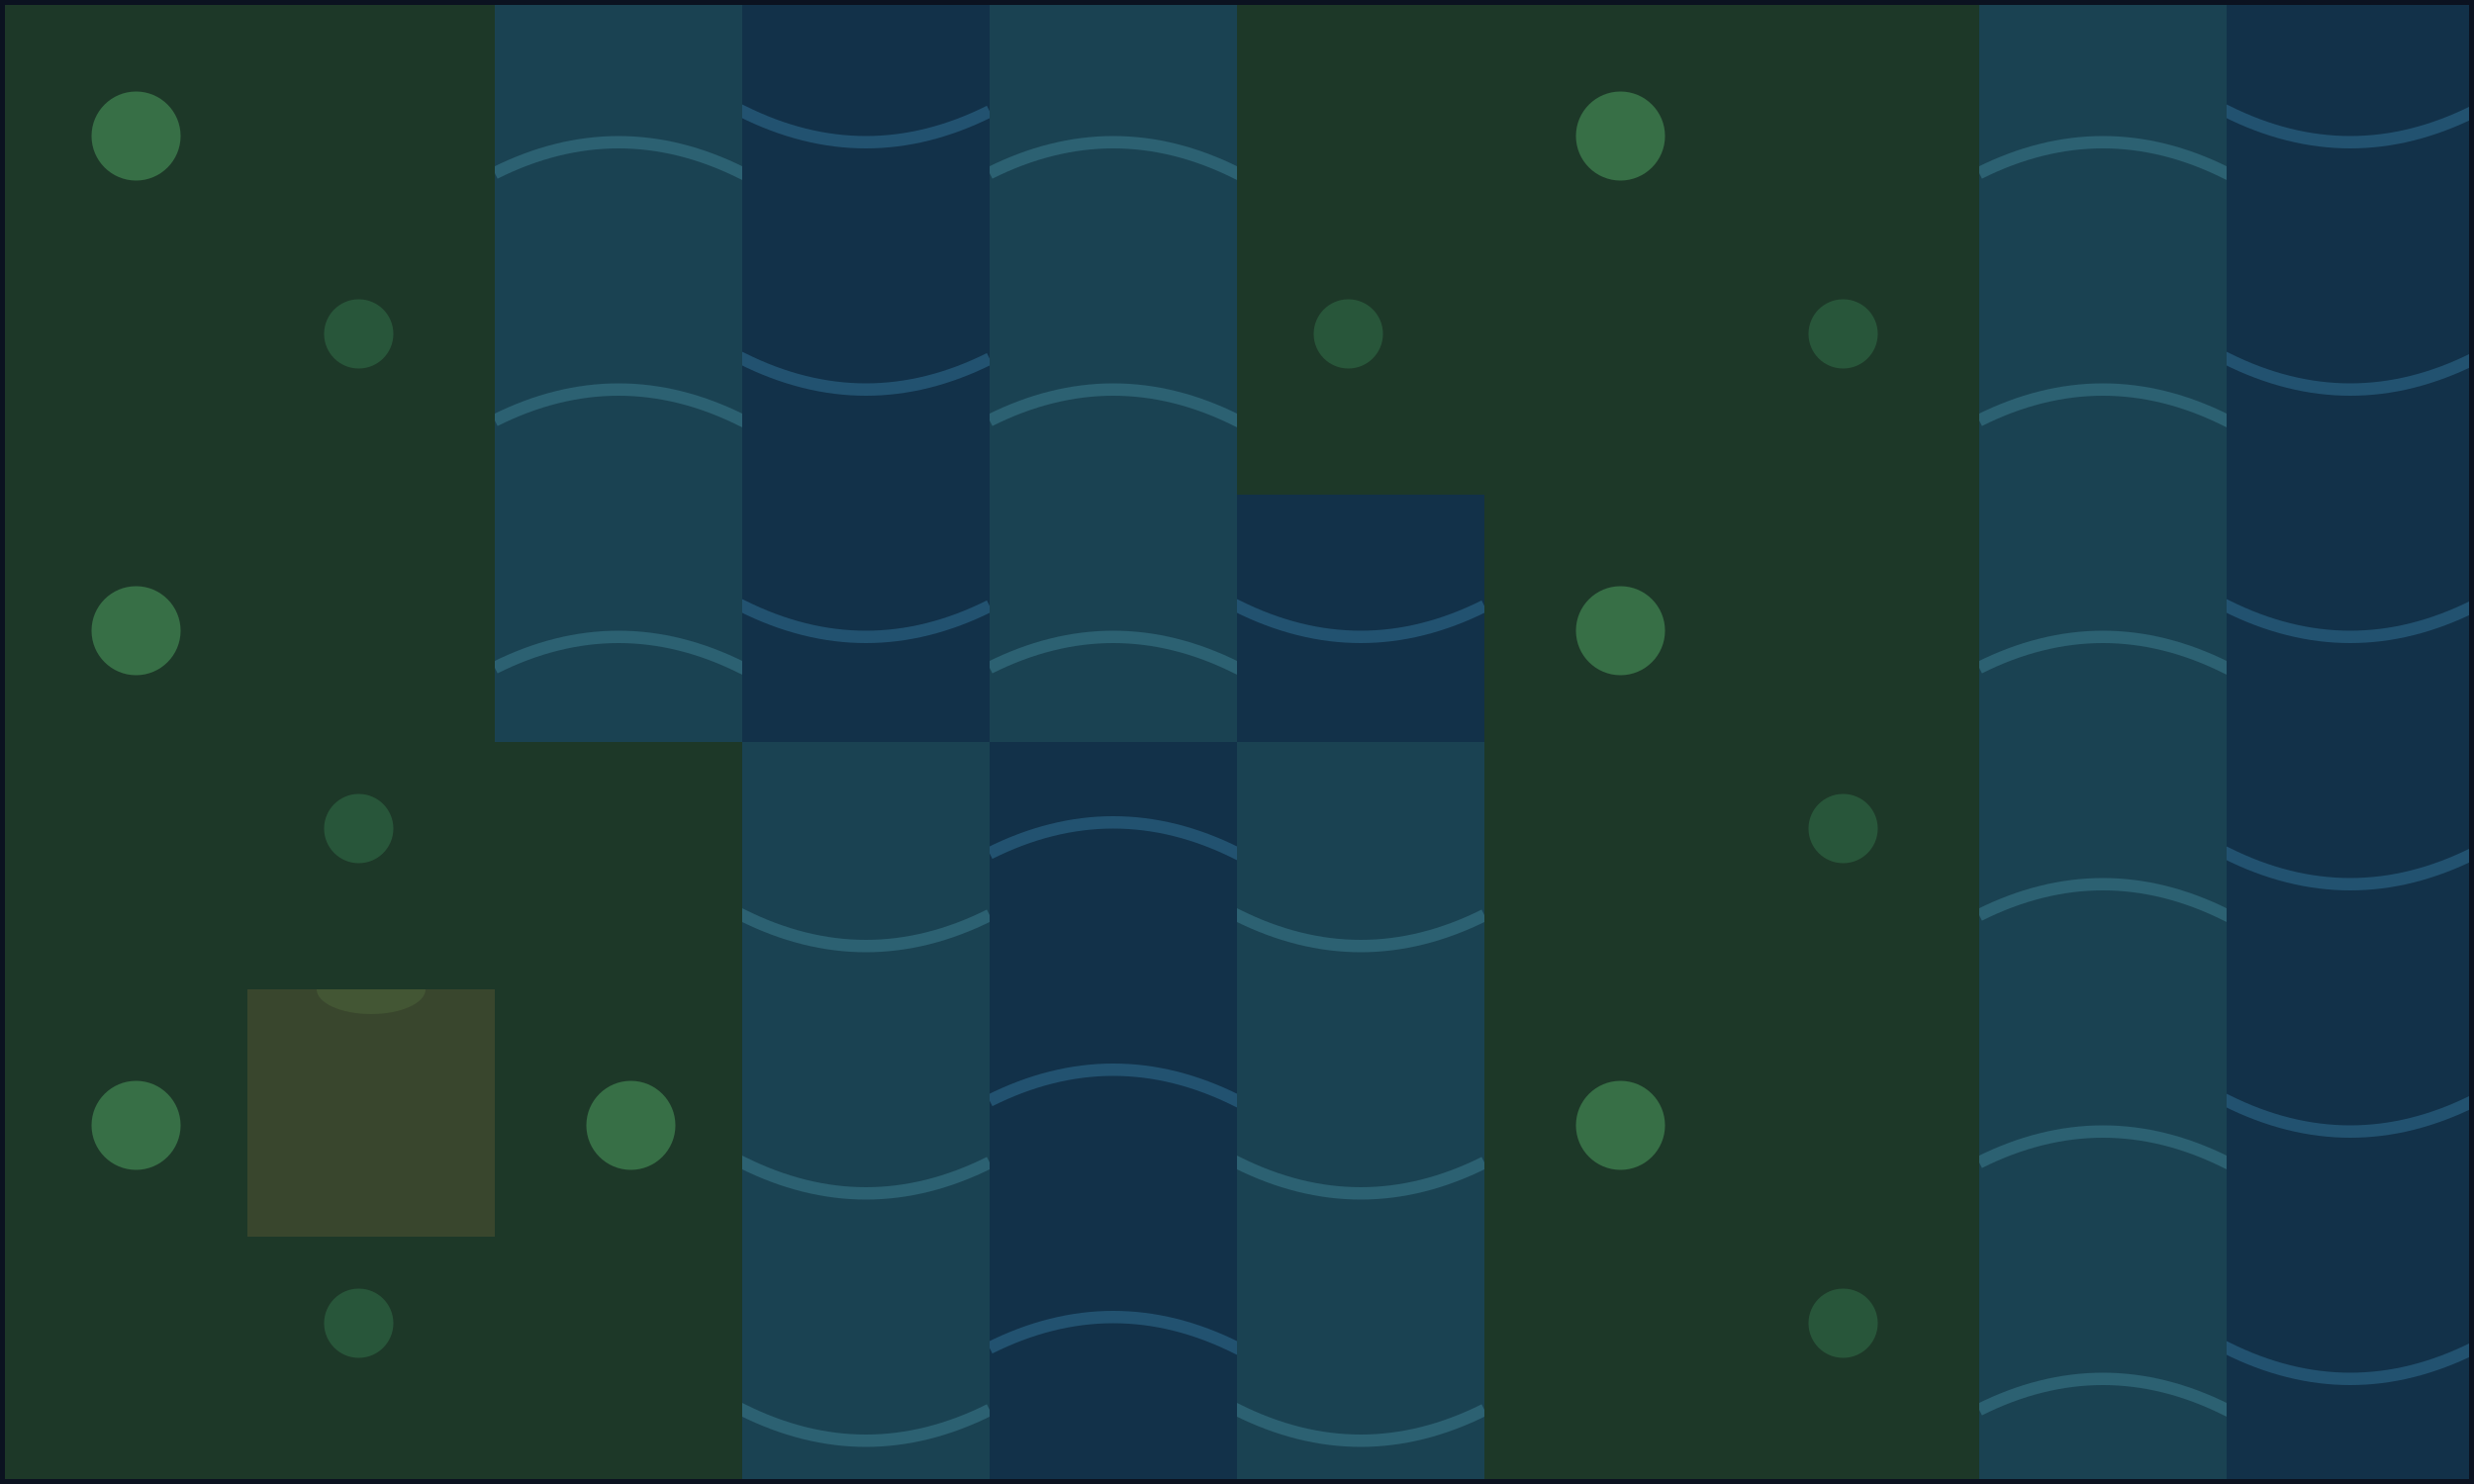
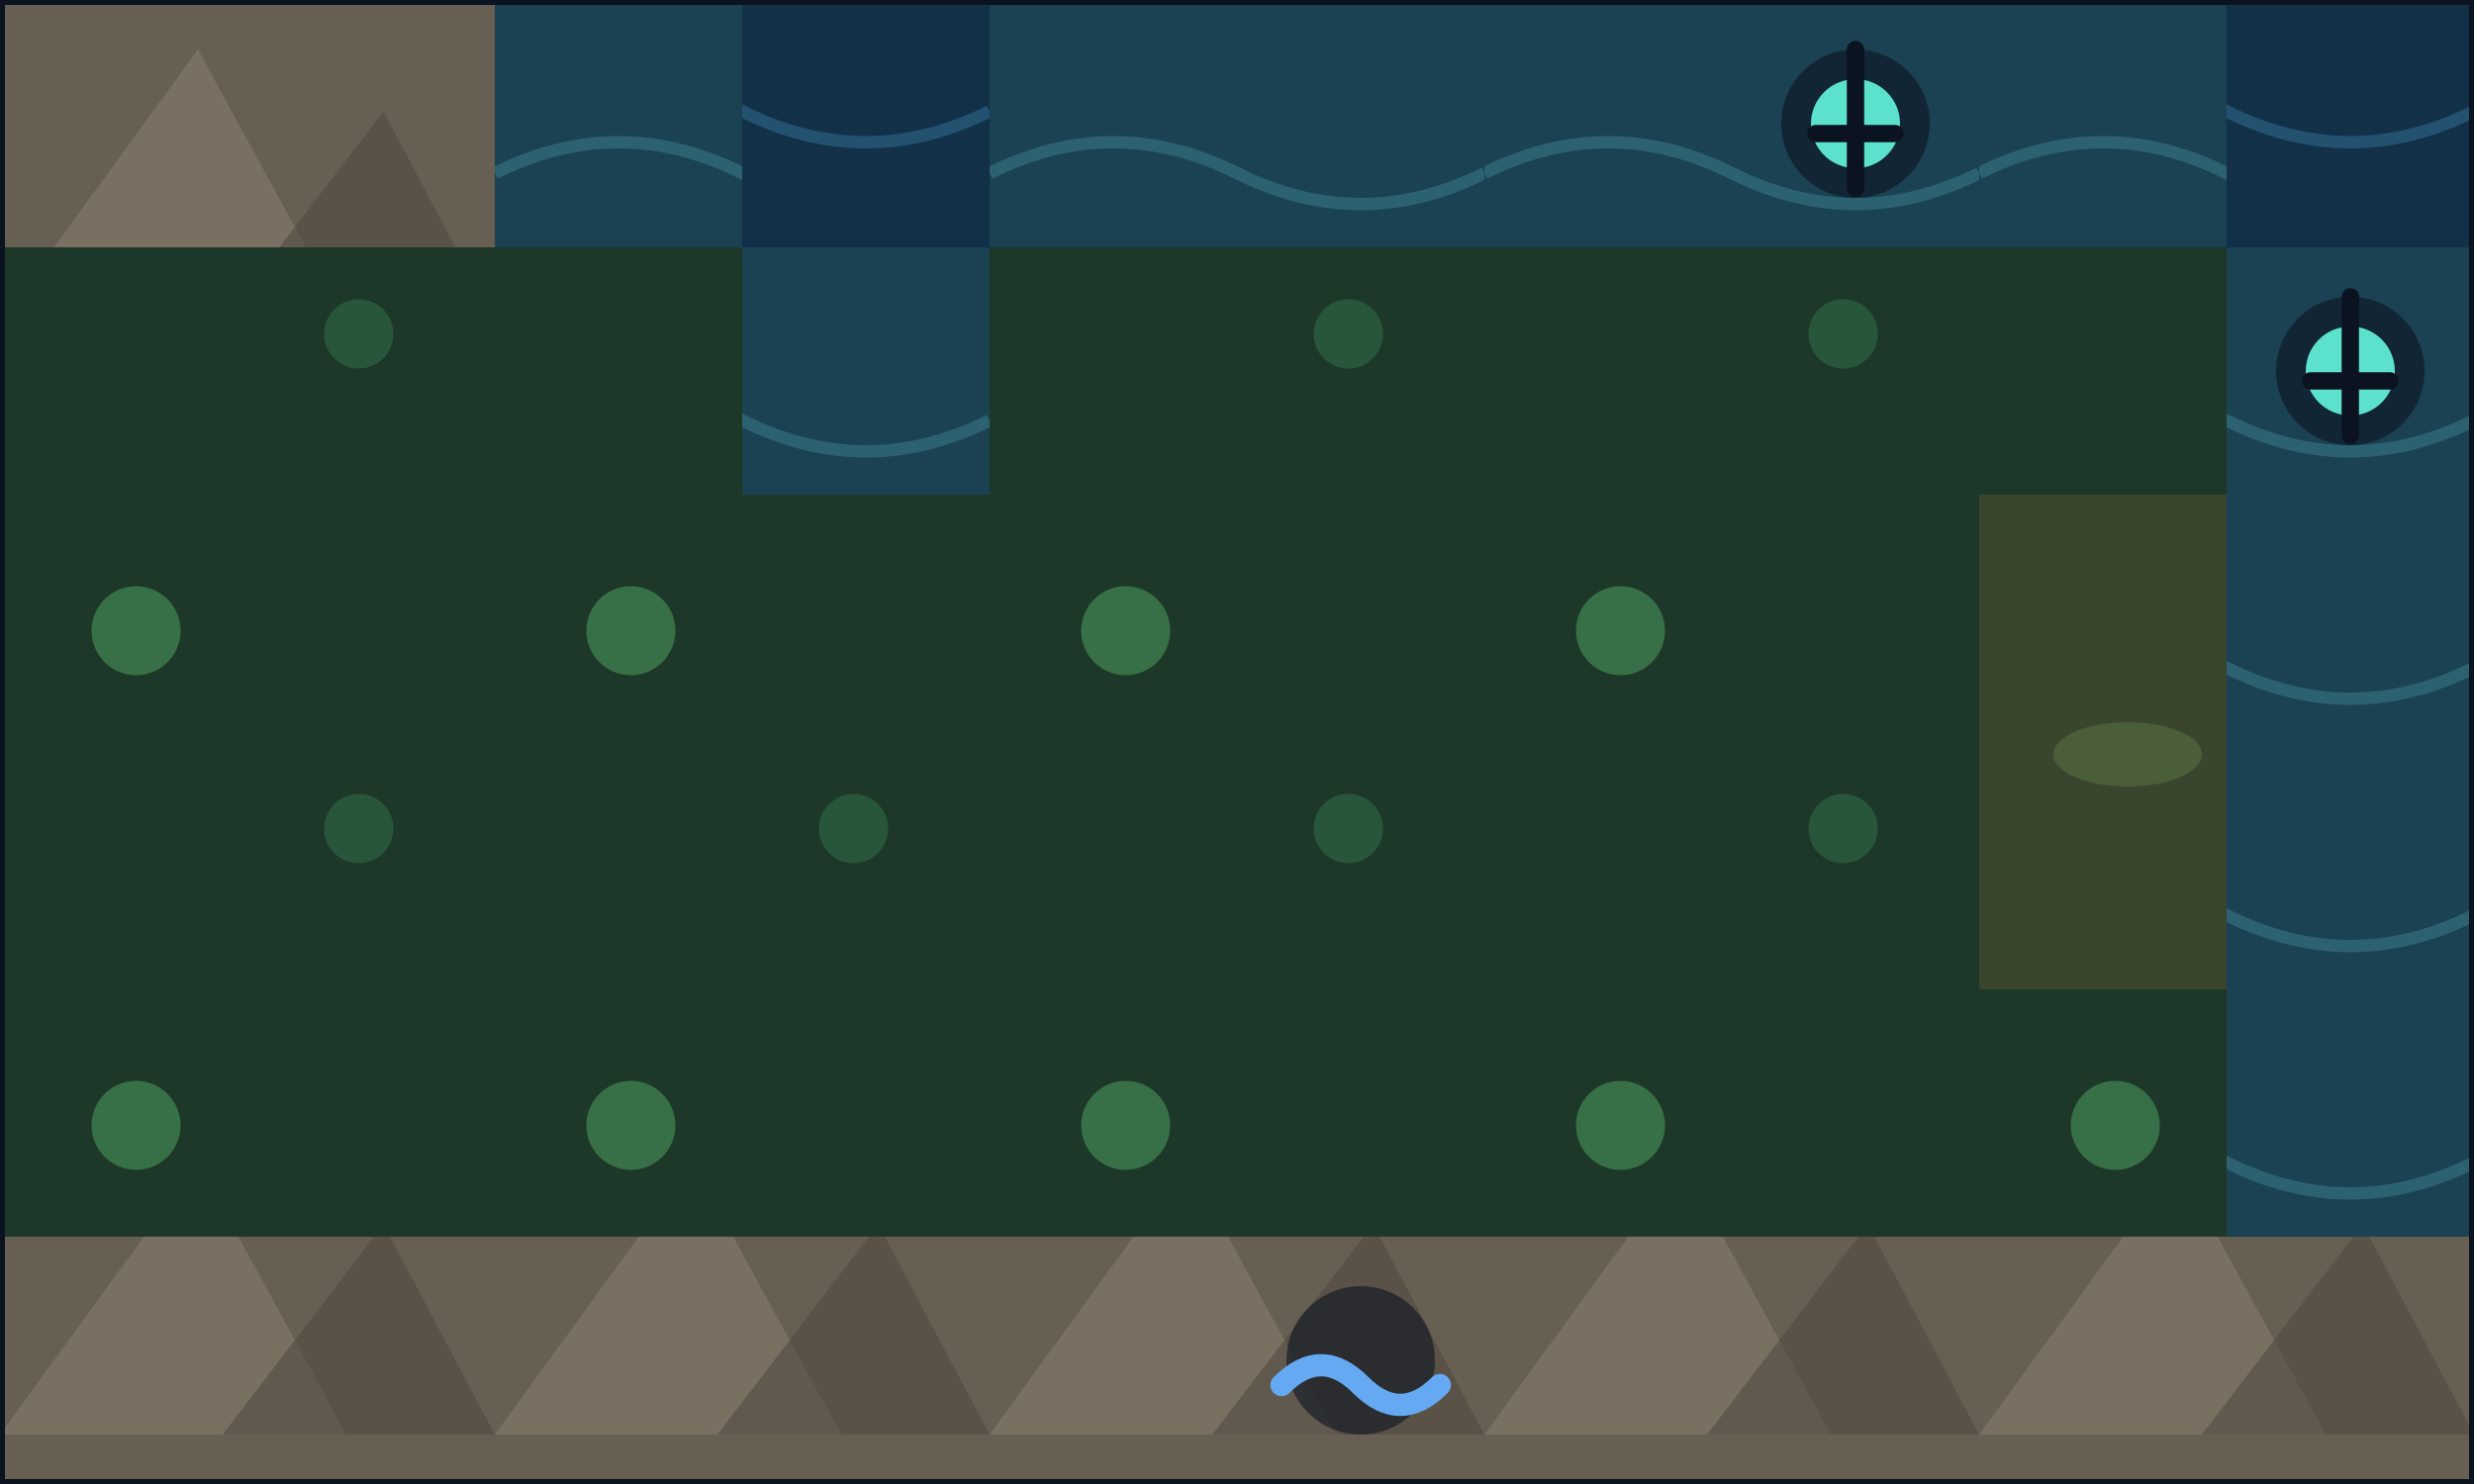
<svg xmlns="http://www.w3.org/2000/svg" viewBox="0 0 10 6" preserveAspectRatio="none">
  <defs>
    <pattern id="forest" width="2" height="2" patternUnits="userSpaceOnUse">
      <rect width="2" height="2" fill="#1d3828" />
      <circle cx=".55" cy=".55" r=".18" fill="#3d7d4d" opacity=".8" />
      <circle cx="1.45" cy="1.35" r=".14" fill="#2c6040" opacity=".75" />
    </pattern>
    <pattern id="hills" width="2" height="1.4" patternUnits="userSpaceOnUse">
      <rect width="2" height="1.4" fill="#4a4130" />
      <path d="M0 1.1 Q.5 .55 1 1.1 T2 1.1" fill="none" stroke="#75664a" stroke-width=".07" opacity=".6" />
    </pattern>
    <pattern id="mountain" width="2" height="1.5" patternUnits="userSpaceOnUse">
      <rect width="2" height="1.5" fill="#665f52" />
      <path d="M0 1.3 L.8 .2 L1.4 1.3Z" fill="#837a69" opacity=".65" />
      <path d="M.9 1.3 L1.55 .45 L2 1.3Z" fill="#514a40" opacity=".6" />
    </pattern>
    <pattern id="water" width="2" height="1" patternUnits="userSpaceOnUse">
      <rect width="2" height="1" fill="#123149" />
      <path d="M0 .45 Q.5 .2 1 .45 T2 .45" fill="none" stroke="#2f6d90" stroke-width=".05" opacity=".55" />
    </pattern>
    <pattern id="coast" width="2" height="1" patternUnits="userSpaceOnUse">
      <rect width="2" height="1" fill="#1a4252" />
      <path d="M0 .7 Q.5 .45 1 .7 T2 .7" fill="none" stroke="#3e7f91" stroke-width=".05" opacity=".5" />
    </pattern>
    <pattern id="marsh" width="2" height="1.2" patternUnits="userSpaceOnUse">
      <rect width="2" height="1.2" fill="#39462d" />
      <ellipse cx=".6" cy=".65" rx=".3" ry=".13" fill="#536840" opacity=".7" />
      <ellipse cx="1.5" cy=".4" rx=".22" ry=".1" fill="#4a6038" opacity=".6" />
    </pattern>
  </defs>
  <rect width="10" height="6" fill="#263b30" />
-   <rect x="0" y="0" width="1.01" height="1.01" fill="url(#forest)" />
-   <rect x="1" y="0" width="1.01" height="1.01" fill="url(#forest)" />
+   <rect x="0" y="0" width="1.01" height="1.01" fill="url(#mountain)" />
+   <rect x="1" y="0" width="1.01" height="1.01" fill="url(#mountain)" />
  <rect x="2" y="0" width="1.01" height="1.01" fill="url(#coast)" />
  <rect x="3" y="0" width="1.01" height="1.01" fill="url(#water)" />
  <rect x="4" y="0" width="1.01" height="1.01" fill="url(#coast)" />
-   <rect x="5" y="0" width="1.01" height="1.01" fill="url(#forest)" />
-   <rect x="6" y="0" width="1.01" height="1.01" fill="url(#forest)" />
-   <rect x="7" y="0" width="1.01" height="1.01" fill="url(#forest)" />
+   <rect x="5" y="0" width="1.01" height="1.01" fill="url(#coast)" />
+   <rect x="6" y="0" width="1.01" height="1.01" fill="url(#coast)" />
+   <rect x="7" y="0" width="1.01" height="1.01" fill="url(#coast)" />
  <rect x="8" y="0" width="1.01" height="1.01" fill="url(#coast)" />
  <rect x="9" y="0" width="1.01" height="1.01" fill="url(#water)" />
  <rect x="0" y="1" width="1.01" height="1.01" fill="url(#forest)" />
  <rect x="1" y="1" width="1.01" height="1.01" fill="url(#forest)" />
-   <rect x="2" y="1" width="1.01" height="1.01" fill="url(#coast)" />
-   <rect x="3" y="1" width="1.01" height="1.01" fill="url(#water)" />
-   <rect x="4" y="1" width="1.01" height="1.01" fill="url(#coast)" />
+   <rect x="2" y="1" width="1.01" height="1.01" fill="url(#forest)" />
+   <rect x="3" y="1" width="1.01" height="1.01" fill="url(#coast)" />
+   <rect x="4" y="1" width="1.01" height="1.01" fill="url(#forest)" />
  <rect x="5" y="1" width="1.01" height="1.01" fill="url(#forest)" />
  <rect x="6" y="1" width="1.01" height="1.01" fill="url(#forest)" />
  <rect x="7" y="1" width="1.01" height="1.01" fill="url(#forest)" />
-   <rect x="8" y="1" width="1.01" height="1.01" fill="url(#coast)" />
-   <rect x="9" y="1" width="1.01" height="1.01" fill="url(#water)" />
+   <rect x="8" y="1" width="1.01" height="1.01" fill="url(#forest)" />
+   <rect x="9" y="1" width="1.01" height="1.01" fill="url(#coast)" />
  <rect x="0" y="2" width="1.01" height="1.01" fill="url(#forest)" />
  <rect x="1" y="2" width="1.01" height="1.01" fill="url(#forest)" />
-   <rect x="2" y="2" width="1.01" height="1.01" fill="url(#coast)" />
-   <rect x="3" y="2" width="1.01" height="1.01" fill="url(#water)" />
-   <rect x="4" y="2" width="1.01" height="1.01" fill="url(#coast)" />
-   <rect x="5" y="2" width="1.01" height="1.01" fill="url(#water)" />
+   <rect x="2" y="2" width="1.01" height="1.01" fill="url(#forest)" />
+   <rect x="3" y="2" width="1.01" height="1.01" fill="url(#forest)" />
+   <rect x="4" y="2" width="1.01" height="1.01" fill="url(#forest)" />
+   <rect x="5" y="2" width="1.01" height="1.01" fill="url(#forest)" />
  <rect x="6" y="2" width="1.01" height="1.01" fill="url(#forest)" />
  <rect x="7" y="2" width="1.01" height="1.01" fill="url(#forest)" />
-   <rect x="8" y="2" width="1.01" height="1.01" fill="url(#coast)" />
-   <rect x="9" y="2" width="1.01" height="1.01" fill="url(#water)" />
+   <rect x="8" y="2" width="1.01" height="1.01" fill="url(#marsh)" />
+   <rect x="9" y="2" width="1.01" height="1.01" fill="url(#coast)" />
  <rect x="0" y="3" width="1.01" height="1.01" fill="url(#forest)" />
  <rect x="1" y="3" width="1.01" height="1.01" fill="url(#forest)" />
  <rect x="2" y="3" width="1.01" height="1.01" fill="url(#forest)" />
-   <rect x="3" y="3" width="1.01" height="1.01" fill="url(#coast)" />
-   <rect x="4" y="3" width="1.01" height="1.01" fill="url(#water)" />
-   <rect x="5" y="3" width="1.01" height="1.01" fill="url(#coast)" />
+   <rect x="3" y="3" width="1.01" height="1.01" fill="url(#forest)" />
+   <rect x="4" y="3" width="1.01" height="1.01" fill="url(#forest)" />
+   <rect x="5" y="3" width="1.01" height="1.01" fill="url(#forest)" />
  <rect x="6" y="3" width="1.01" height="1.01" fill="url(#forest)" />
  <rect x="7" y="3" width="1.01" height="1.01" fill="url(#forest)" />
-   <rect x="8" y="3" width="1.01" height="1.01" fill="url(#coast)" />
-   <rect x="9" y="3" width="1.01" height="1.01" fill="url(#water)" />
+   <rect x="8" y="3" width="1.01" height="1.01" fill="url(#marsh)" />
+   <rect x="9" y="3" width="1.01" height="1.01" fill="url(#coast)" />
  <rect x="0" y="4" width="1.01" height="1.01" fill="url(#forest)" />
-   <rect x="1" y="4" width="1.01" height="1.01" fill="url(#marsh)" />
+   <rect x="1" y="4" width="1.01" height="1.01" fill="url(#forest)" />
  <rect x="2" y="4" width="1.01" height="1.01" fill="url(#forest)" />
-   <rect x="3" y="4" width="1.01" height="1.01" fill="url(#coast)" />
-   <rect x="4" y="4" width="1.01" height="1.01" fill="url(#water)" />
-   <rect x="5" y="4" width="1.01" height="1.01" fill="url(#coast)" />
+   <rect x="3" y="4" width="1.01" height="1.01" fill="url(#forest)" />
+   <rect x="4" y="4" width="1.01" height="1.01" fill="url(#forest)" />
+   <rect x="5" y="4" width="1.01" height="1.01" fill="url(#forest)" />
  <rect x="6" y="4" width="1.01" height="1.01" fill="url(#forest)" />
  <rect x="7" y="4" width="1.01" height="1.01" fill="url(#forest)" />
-   <rect x="8" y="4" width="1.01" height="1.01" fill="url(#coast)" />
-   <rect x="9" y="4" width="1.01" height="1.01" fill="url(#water)" />
-   <rect x="0" y="5" width="1.01" height="1.01" fill="url(#forest)" />
-   <rect x="1" y="5" width="1.01" height="1.01" fill="url(#forest)" />
-   <rect x="2" y="5" width="1.01" height="1.01" fill="url(#forest)" />
-   <rect x="3" y="5" width="1.01" height="1.01" fill="url(#coast)" />
-   <rect x="4" y="5" width="1.01" height="1.01" fill="url(#water)" />
-   <rect x="5" y="5" width="1.01" height="1.01" fill="url(#coast)" />
-   <rect x="6" y="5" width="1.01" height="1.01" fill="url(#forest)" />
-   <rect x="7" y="5" width="1.01" height="1.01" fill="url(#forest)" />
-   <rect x="8" y="5" width="1.01" height="1.01" fill="url(#coast)" />
-   <rect x="9" y="5" width="1.01" height="1.01" fill="url(#water)" />
+   <rect x="8" y="4" width="1.01" height="1.01" fill="url(#forest)" />
+   <rect x="9" y="4" width="1.01" height="1.01" fill="url(#coast)" />
+   <rect x="0" y="5" width="1.01" height="1.01" fill="url(#mountain)" />
+   <rect x="1" y="5" width="1.01" height="1.01" fill="url(#mountain)" />
+   <rect x="2" y="5" width="1.01" height="1.01" fill="url(#mountain)" />
+   <rect x="3" y="5" width="1.01" height="1.01" fill="url(#mountain)" />
+   <rect x="4" y="5" width="1.01" height="1.01" fill="url(#mountain)" />
+   <rect x="5" y="5" width="1.01" height="1.01" fill="url(#mountain)" />
+   <rect x="6" y="5" width="1.01" height="1.01" fill="url(#mountain)" />
+   <rect x="7" y="5" width="1.01" height="1.01" fill="url(#mountain)" />
+   <rect x="8" y="5" width="1.01" height="1.01" fill="url(#mountain)" />
+   <rect x="9" y="5" width="1.01" height="1.01" fill="url(#mountain)" />
+   <circle cx="7.5" cy="0.5" r=".3" fill="#0b1220" opacity=".6" />
+   <circle cx="7.5" cy="0.5" r=".18" fill="#5eead4" opacity=".95" />
+   <path d="M7.5 0.2 V0.76 M7.34 0.54 H7.66" stroke="#0b1220" stroke-width=".07" stroke-linecap="round" />
+   <circle cx="9.5" cy="1.5" r=".3" fill="#0b1220" opacity=".6" />
+   <circle cx="9.5" cy="1.5" r=".18" fill="#5eead4" opacity=".95" />
+   <path d="M9.5 1.2 V1.76 M9.34 1.54 H9.66" stroke="#0b1220" stroke-width=".07" stroke-linecap="round" />
+   <circle cx="5.5" cy="5.5" r=".3" fill="#0b1220" opacity=".6" />
+   <path d="M5.18 5.6 Q5.34 5.44 5.5 5.6 T5.82 5.6" fill="none" stroke="#65a9f3" stroke-width=".09" stroke-linecap="round" />
  <path d="M0 0H10V6H0Z" fill="none" stroke="#0b1220" stroke-width=".04" />
</svg>
